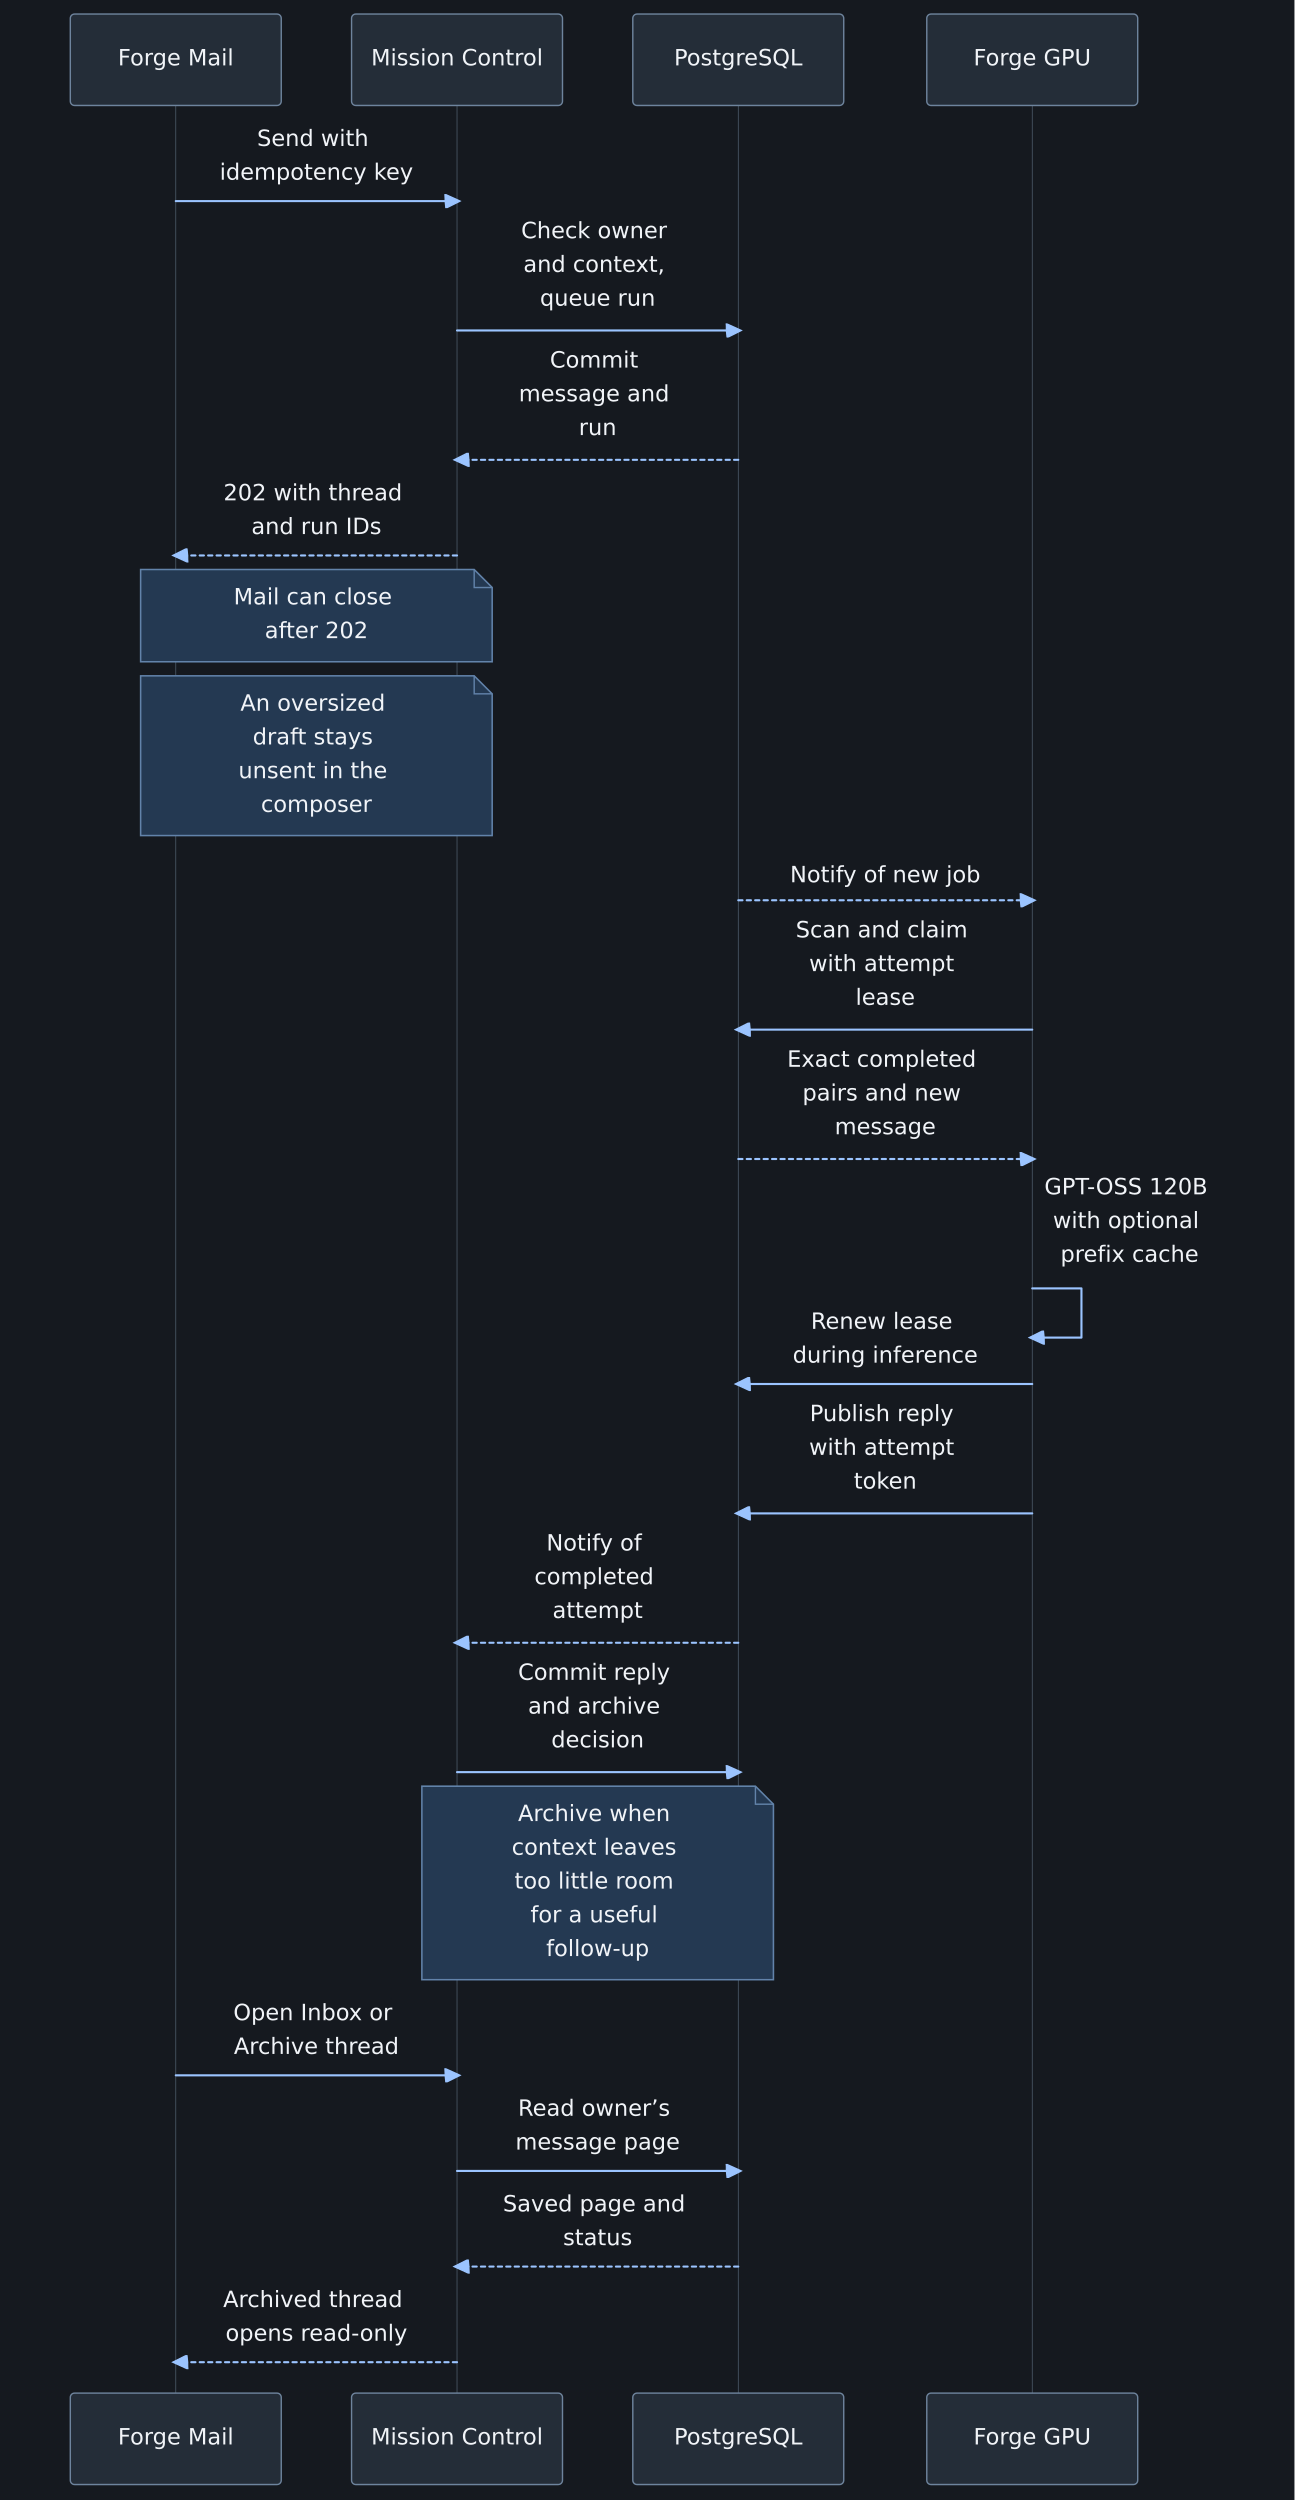
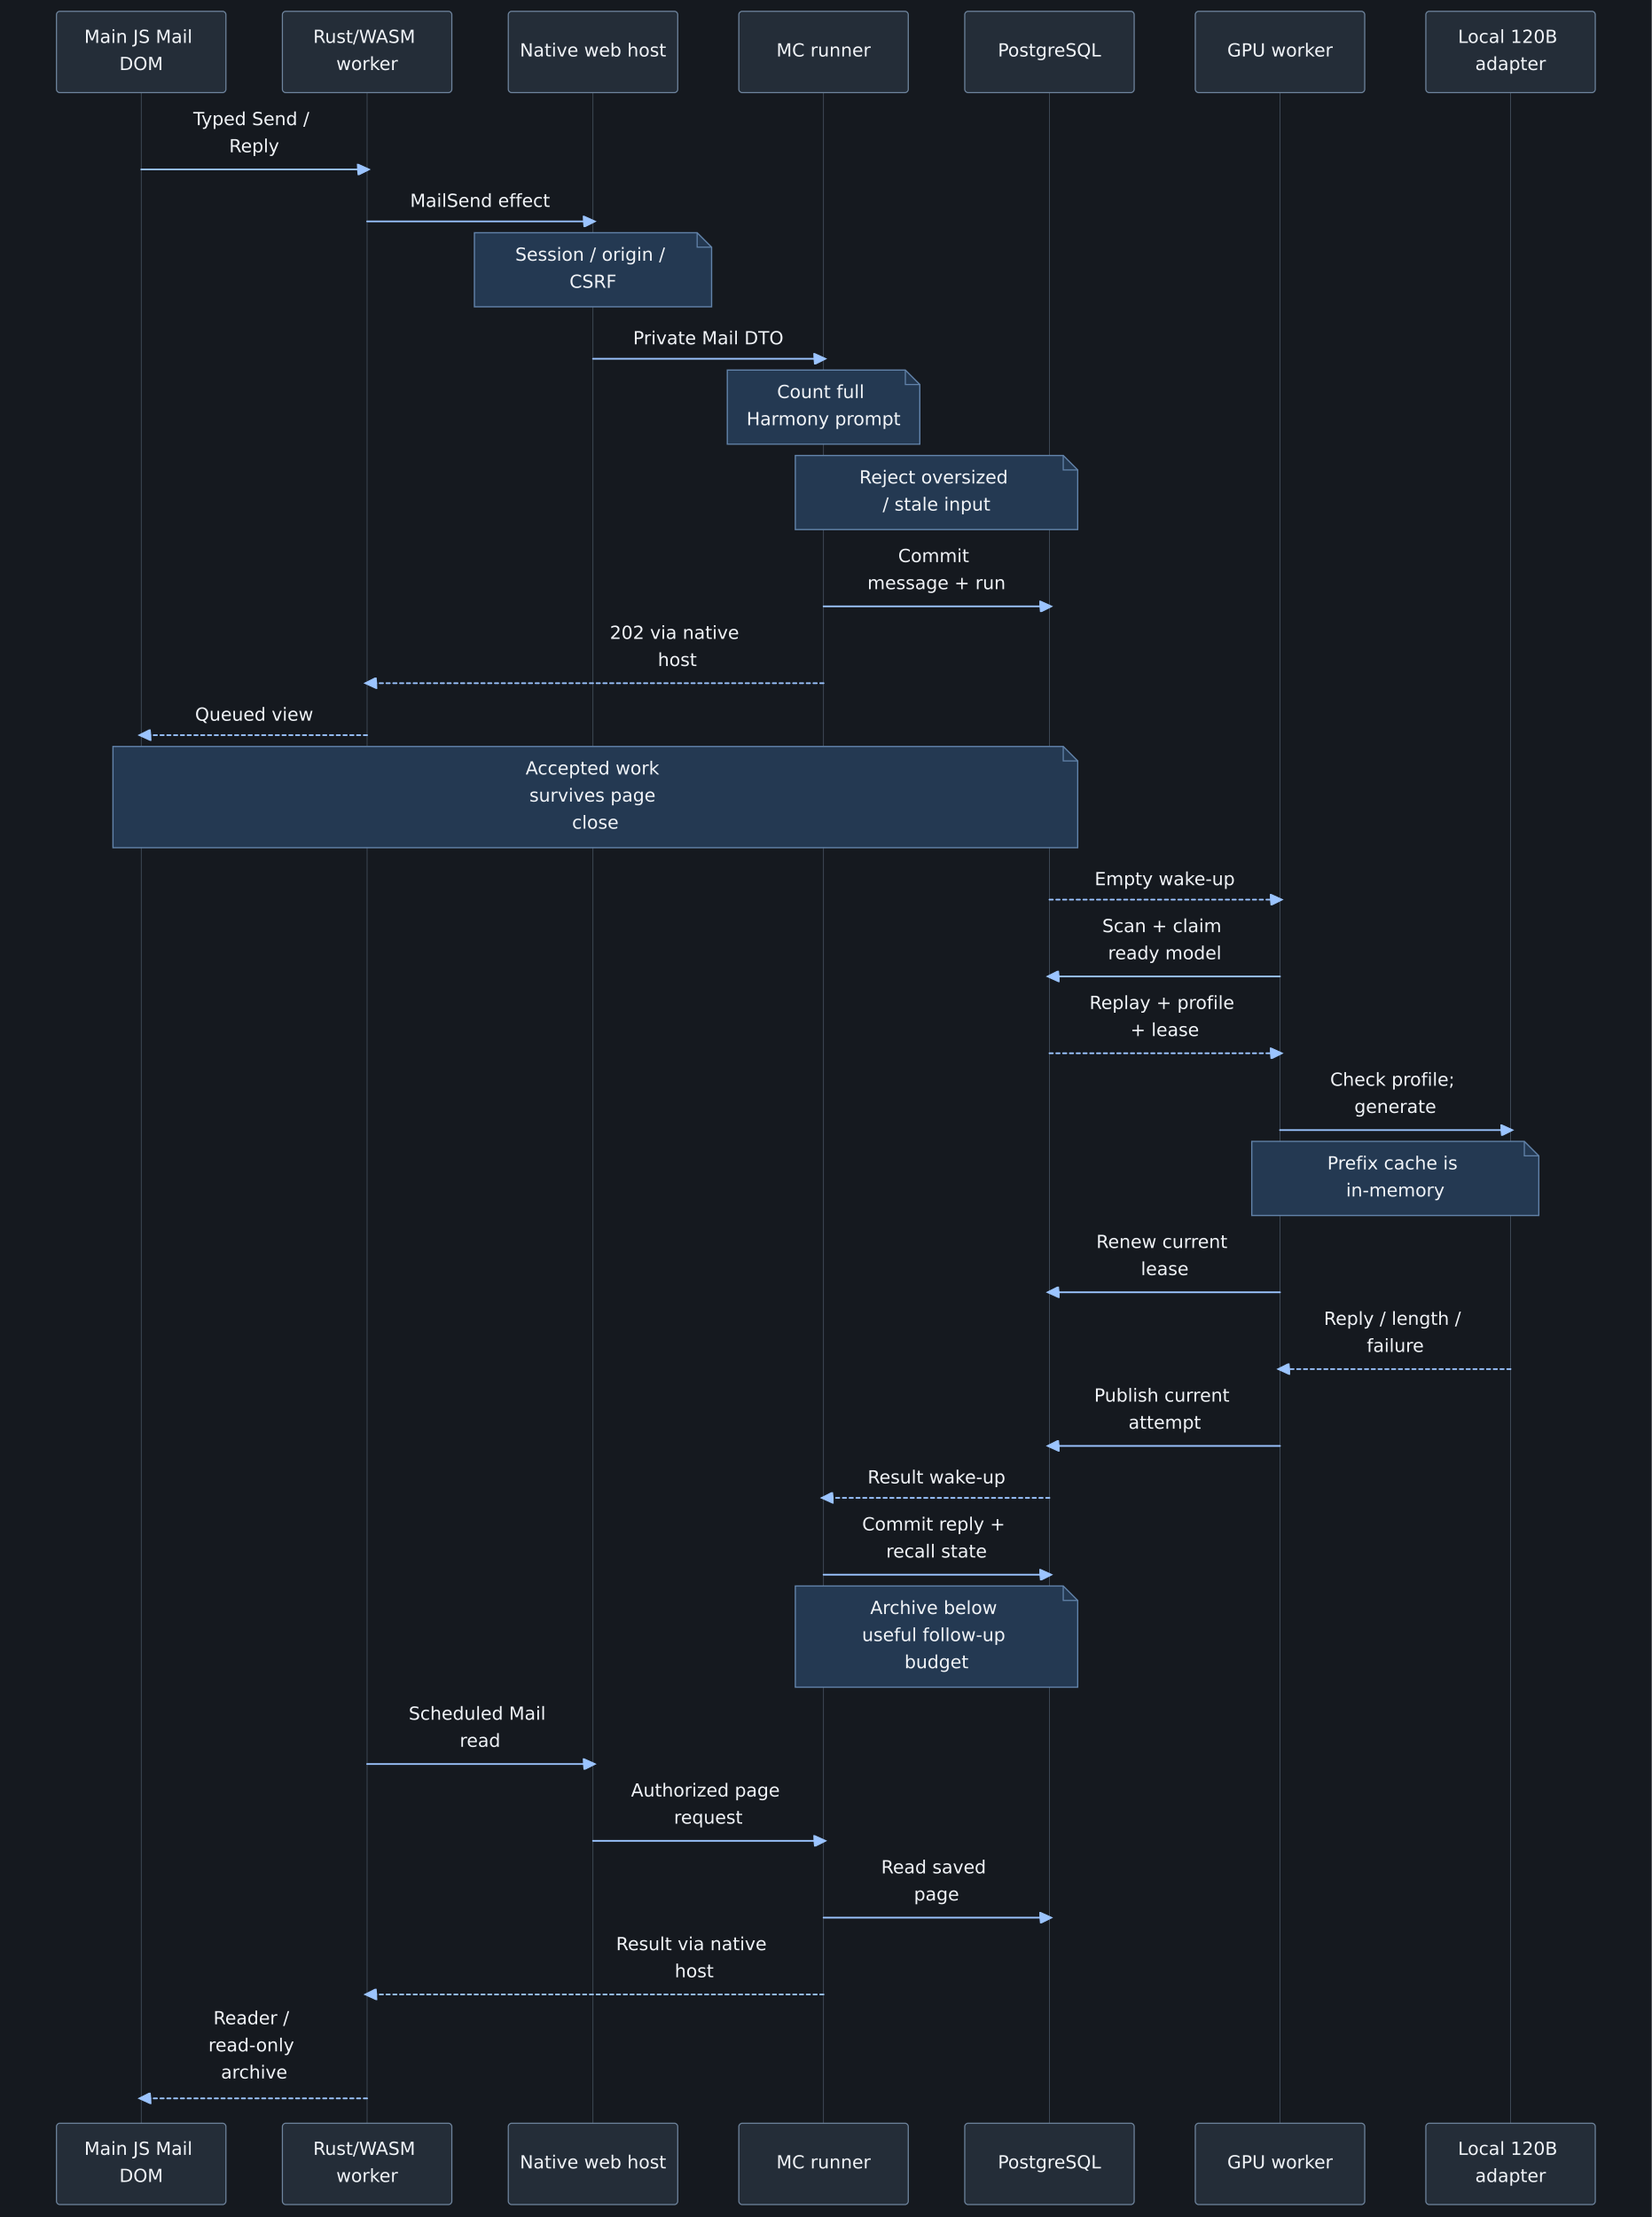
- <svg xmlns="http://www.w3.org/2000/svg" width="920.517" height="1777.8" viewBox="-50 -10 920.517 1777.8">
-   <rect x="-50" y="-10" width="920.517" height="1777.8" fill="#15191f" />
+ <svg xmlns="http://www.w3.org/2000/svg" width="1462.306" height="1962.6" viewBox="-50 -10 1462.306 1962.6">
+   <rect x="-50" y="-10" width="1462.306" height="1962.6" fill="#15191f" />
  <defs>
    <marker id="arrow-0" viewBox="0 0 10 10" refX="5" refY="5" markerUnits="userSpaceOnUse" markerWidth="8" markerHeight="8" orient="auto">
      <path d="M 0 0 L 10 5 L 0 10 z" fill="#9bc4ff" stroke="#9bc4ff" stroke-width="1" stroke-dasharray="1,0" />
    </marker>
    <marker id="arrow-start-0" viewBox="0 0 10 10" refX="4.5" refY="5" markerUnits="userSpaceOnUse" markerWidth="8" markerHeight="8" orient="auto">
      <path d="M 0 5 L 10 10 L 10 0 z" fill="#9bc4ff" stroke="#9bc4ff" stroke-width="1" stroke-dasharray="1,0" />
    </marker>
    <marker id="arrow-seq-0" viewBox="-1 0 12 10" refX="7.9" refY="5" markerUnits="userSpaceOnUse" markerWidth="12" markerHeight="12" orient="auto-start-reverse">
      <path d="M -1 0 L 10 5 L 0 10 z" fill="#9bc4ff" stroke="#9bc4ff" stroke-width="1" stroke-dasharray="1,0" />
    </marker>
    <marker id="arrow-start-seq-0" viewBox="-1 0 12 10" refX="2.1" refY="5" markerUnits="userSpaceOnUse" markerWidth="12" markerHeight="12" orient="auto">
      <path d="M 11 0 L 0 5 L 11 10 z" fill="#9bc4ff" stroke="#9bc4ff" stroke-width="1" stroke-dasharray="1,0" />
    </marker>
  </defs>
-   <line x1="75.00" y1="65.00" x2="75.00" y2="1691.80" stroke="#526171" stroke-width="0.5" />
-   <line x1="275.00" y1="65.00" x2="275.00" y2="1691.80" stroke="#526171" stroke-width="0.5" />
-   <line x1="475.00" y1="65.00" x2="475.00" y2="1691.80" stroke="#526171" stroke-width="0.5" />
-   <line x1="684.05" y1="65.00" x2="684.05" y2="1691.80" stroke="#526171" stroke-width="0.5" />
-   <path d="M 50.00 395.00 L 287.20 395.00 L 300.00 407.80 L 300.00 460.60 L 50.00 460.60 Z" fill="#243952" stroke="#6283aa" stroke-width="1.1" />
-   <polyline points="287.20,395.00 287.20,407.80 300.00,407.80" fill="none" stroke="#6283aa" stroke-width="1.0" />
-   <text x="175.00" y="419.80" text-anchor="middle" font-family="DejaVu Sans" font-size="16" fill="#f1f4f8">
-     <tspan x="175.00" dy="0.00">Mail can close</tspan>
-     <tspan x="175.00" dy="24.00">after 202</tspan>
-   </text>
-   <path d="M 50.00 470.60 L 287.20 470.60 L 300.00 483.40 L 300.00 584.20 L 50.00 584.20 Z" fill="#243952" stroke="#6283aa" stroke-width="1.1" />
-   <polyline points="287.20,470.60 287.20,483.40 300.00,483.40" fill="none" stroke="#6283aa" stroke-width="1.0" />
-   <text x="175.00" y="495.40" text-anchor="middle" font-family="DejaVu Sans" font-size="16" fill="#f1f4f8">
-     <tspan x="175.00" dy="0.00">An oversized</tspan>
-     <tspan x="175.00" dy="24.00">draft stays</tspan>
-     <tspan x="175.00" dy="24.00">unsent in the</tspan>
-     <tspan x="175.00" dy="24.00">composer</tspan>
-   </text>
-   <path d="M 250.00 1260.20 L 487.20 1260.20 L 500.00 1273.00 L 500.00 1397.80 L 250.00 1397.80 Z" fill="#243952" stroke="#6283aa" stroke-width="1.1" />
-   <polyline points="487.20,1260.20 487.20,1273.00 500.00,1273.00" fill="none" stroke="#6283aa" stroke-width="1.0" />
-   <text x="375.00" y="1285.00" text-anchor="middle" font-family="DejaVu Sans" font-size="16" fill="#f1f4f8">
-     <tspan x="375.00" dy="0.00">Archive when</tspan>
-     <tspan x="375.00" dy="24.00">context leaves</tspan>
-     <tspan x="375.00" dy="24.00">too little room</tspan>
-     <tspan x="375.00" dy="24.00">for a useful</tspan>
-     <tspan x="375.00" dy="24.00">follow-up</tspan>
-   </text>
-   <path id="edge-0" class="edgePath" data-edge-id="edge-0" d="M 75.000,133.000 L 275.000,133.000" fill="none" stroke="#9bc4ff" stroke-width="1.5" marker-end="url(#arrow-seq-0)" stroke-linecap="round" stroke-linejoin="round" />
-   <rect class="edgeLabel sequenceEdgeLabel" data-edge-id="edge-0" data-label-kind="center" x="96.84" y="75.80" width="156.32" height="52.00" rx="2" ry="2" fill="#15191f" fill-opacity="0.00" stroke="#cccccc" stroke-opacity="0.00" stroke-width="0.8" />
+   <line x1="75.00" y1="72.00" x2="75.00" y2="1869.60" stroke="#526171" stroke-width="0.5" />
+   <line x1="275.00" y1="72.00" x2="275.00" y2="1869.60" stroke="#526171" stroke-width="0.5" />
+   <line x1="475.00" y1="72.00" x2="475.00" y2="1869.60" stroke="#526171" stroke-width="0.5" />
+   <line x1="679.10" y1="72.00" x2="679.10" y2="1869.60" stroke="#526171" stroke-width="0.5" />
+   <line x1="879.10" y1="72.00" x2="879.10" y2="1869.60" stroke="#526171" stroke-width="0.5" />
+   <line x1="1083.20" y1="72.00" x2="1083.20" y2="1869.60" stroke="#526171" stroke-width="0.5" />
+   <line x1="1287.31" y1="72.00" x2="1287.31" y2="1869.60" stroke="#526171" stroke-width="0.5" />
+   <path d="M 370.01 196.00 L 567.19 196.00 L 579.99 208.80 L 579.99 261.60 L 370.01 261.60 Z" fill="#243952" stroke="#6283aa" stroke-width="1.1" />
+   <polyline points="567.19,196.00 567.19,208.80 579.99,208.80" fill="none" stroke="#6283aa" stroke-width="1.0" />
+   <text x="475.00" y="220.80" text-anchor="middle" font-family="DejaVu Sans" font-size="16" fill="#f1f4f8">
+     <tspan x="475.00" dy="0.00">Session / origin /</tspan>
+     <tspan x="475.00" dy="24.00">CSRF</tspan>
+   </text>
+   <path d="M 593.89 317.60 L 751.52 317.60 L 764.32 330.40 L 764.32 383.20 L 593.89 383.20 Z" fill="#243952" stroke="#6283aa" stroke-width="1.1" />
+   <polyline points="751.52,317.60 751.52,330.40 764.32,330.40" fill="none" stroke="#6283aa" stroke-width="1.0" />
+   <text x="679.10" y="342.40" text-anchor="middle" font-family="DejaVu Sans" font-size="16" fill="#f1f4f8">
+     <tspan x="679.10" dy="0.00">Count full</tspan>
+     <tspan x="679.10" dy="24.00">Harmony prompt</tspan>
+   </text>
+   <path d="M 654.10 393.20 L 891.30 393.20 L 904.10 406.00 L 904.10 458.80 L 654.10 458.80 Z" fill="#243952" stroke="#6283aa" stroke-width="1.1" />
+   <polyline points="891.30,393.20 891.30,406.00 904.10,406.00" fill="none" stroke="#6283aa" stroke-width="1.0" />
+   <text x="779.10" y="418.00" text-anchor="middle" font-family="DejaVu Sans" font-size="16" fill="#f1f4f8">
+     <tspan x="779.10" dy="0.00">Reject oversized</tspan>
+     <tspan x="779.10" dy="24.00">/ stale input</tspan>
+   </text>
+   <path d="M 50.00 650.80 L 891.30 650.80 L 904.10 663.60 L 904.10 740.40 L 50.00 740.40 Z" fill="#243952" stroke="#6283aa" stroke-width="1.1" />
+   <polyline points="891.30,650.80 891.30,663.60 904.10,663.60" fill="none" stroke="#6283aa" stroke-width="1.0" />
+   <text x="477.05" y="675.60" text-anchor="middle" font-family="DejaVu Sans" font-size="16" fill="#f1f4f8">
+     <tspan x="477.05" dy="0.00">Accepted work</tspan>
+     <tspan x="477.05" dy="24.00">survives page</tspan>
+     <tspan x="477.05" dy="24.00">close</tspan>
+   </text>
+   <path d="M 1058.20 1000.40 L 1299.51 1000.40 L 1312.31 1013.20 L 1312.31 1066.00 L 1058.20 1066.00 Z" fill="#243952" stroke="#6283aa" stroke-width="1.1" />
+   <polyline points="1299.51,1000.40 1299.51,1013.20 1312.31,1013.20" fill="none" stroke="#6283aa" stroke-width="1.0" />
+   <text x="1185.26" y="1025.20" text-anchor="middle" font-family="DejaVu Sans" font-size="16" fill="#f1f4f8">
+     <tspan x="1185.26" dy="0.00">Prefix cache is</tspan>
+     <tspan x="1185.26" dy="24.00">in-memory</tspan>
+   </text>
+   <path d="M 654.10 1394.00 L 891.30 1394.00 L 904.10 1406.80 L 904.10 1483.60 L 654.10 1483.60 Z" fill="#243952" stroke="#6283aa" stroke-width="1.1" />
+   <polyline points="891.30,1394.00 891.30,1406.80 904.10,1406.80" fill="none" stroke="#6283aa" stroke-width="1.0" />
+   <text x="779.10" y="1418.80" text-anchor="middle" font-family="DejaVu Sans" font-size="16" fill="#f1f4f8">
+     <tspan x="779.10" dy="0.00">Archive below</tspan>
+     <tspan x="779.10" dy="24.00">useful follow-up</tspan>
+     <tspan x="779.10" dy="24.00">budget</tspan>
+   </text>
+   <path id="edge-0" class="edgePath" data-edge-id="edge-0" d="M 75.000,140.000 L 275.000,140.000" fill="none" stroke="#9bc4ff" stroke-width="1.5" marker-end="url(#arrow-seq-0)" stroke-linecap="round" stroke-linejoin="round" />
+   <rect class="edgeLabel sequenceEdgeLabel" data-edge-id="edge-0" data-label-kind="center" x="111.67" y="82.80" width="126.65" height="52.00" rx="2" ry="2" fill="#15191f" fill-opacity="0.00" stroke="#cccccc" stroke-opacity="0.00" stroke-width="0.8" />
  <g class="edgeLabel" data-edge-id="edge-0" data-label-kind="center">
-     <text x="175.00" y="93.80" text-anchor="middle" font-family="DejaVu Sans" font-size="16" fill="#f1f4f8">
-       <tspan x="175.00" dy="0.00">Send with</tspan>
-       <tspan x="175.00" dy="24.00">idempotency key</tspan>
-     </text>
-   </g>
-   <path id="edge-1" class="edgePath" data-edge-id="edge-1" d="M 275.000,225.000 L 475.000,225.000" fill="none" stroke="#9bc4ff" stroke-width="1.5" marker-end="url(#arrow-seq-0)" stroke-linecap="round" stroke-linejoin="round" />
-   <rect class="edgeLabel sequenceEdgeLabel" data-edge-id="edge-1" data-label-kind="center" x="311.67" y="141.40" width="126.65" height="76.00" rx="2" ry="2" fill="#15191f" fill-opacity="0.00" stroke="#cccccc" stroke-opacity="0.00" stroke-width="0.8" />
+     <text x="175.00" y="100.80" text-anchor="middle" font-family="DejaVu Sans" font-size="16" fill="#f1f4f8">
+       <tspan x="175.00" dy="0.00">Typed Send /</tspan>
+       <tspan x="175.00" dy="24.00">Reply</tspan>
+     </text>
+   </g>
+   <path id="edge-1" class="edgePath" data-edge-id="edge-1" d="M 275.000,186.000 L 475.000,186.000" fill="none" stroke="#9bc4ff" stroke-width="1.5" marker-end="url(#arrow-seq-0)" stroke-linecap="round" stroke-linejoin="round" />
+   <rect class="edgeLabel sequenceEdgeLabel" data-edge-id="edge-1" data-label-kind="center" x="296.84" y="155.20" width="156.32" height="28.00" rx="2" ry="2" fill="#15191f" fill-opacity="0.00" stroke="#cccccc" stroke-opacity="0.00" stroke-width="0.8" />
  <g class="edgeLabel" data-edge-id="edge-1" data-label-kind="center">
-     <text x="375.00" y="159.40" text-anchor="middle" font-family="DejaVu Sans" font-size="16" fill="#f1f4f8">
-       <tspan x="375.00" dy="0.00">Check owner</tspan>
-       <tspan x="375.00" dy="24.00">and context,</tspan>
-       <tspan x="375.00" dy="24.00">queue run</tspan>
-     </text>
-   </g>
-   <path id="edge-2" class="edgePath" data-edge-id="edge-2" d="M 475.000,317.000 L 275.000,317.000" fill="none" stroke="#9bc4ff" stroke-width="1.5" marker-end="url(#arrow-seq-0)" stroke-dasharray="3 3" stroke-linecap="round" stroke-linejoin="round" />
-   <rect class="edgeLabel sequenceEdgeLabel" data-edge-id="edge-2" data-label-kind="center" x="316.62" y="233.40" width="116.77" height="76.00" rx="2" ry="2" fill="#15191f" fill-opacity="0.00" stroke="#cccccc" stroke-opacity="0.00" stroke-width="0.8" />
+     <text x="375.00" y="173.20" text-anchor="middle" font-family="DejaVu Sans" font-size="16" fill="#f1f4f8">
+       <tspan x="375.00" dy="0.00">MailSend effect</tspan>
+     </text>
+   </g>
+   <path id="edge-2" class="edgePath" data-edge-id="edge-2" d="M 475.000,307.600 L 679.102,307.600" fill="none" stroke="#9bc4ff" stroke-width="1.5" marker-end="url(#arrow-seq-0)" stroke-linecap="round" stroke-linejoin="round" />
+   <rect class="edgeLabel sequenceEdgeLabel" data-edge-id="edge-2" data-label-kind="center" x="493.95" y="276.80" width="166.20" height="28.00" rx="2" ry="2" fill="#15191f" fill-opacity="0.00" stroke="#cccccc" stroke-opacity="0.00" stroke-width="0.8" />
  <g class="edgeLabel" data-edge-id="edge-2" data-label-kind="center">
-     <text x="375.00" y="251.40" text-anchor="middle" font-family="DejaVu Sans" font-size="16" fill="#f1f4f8">
-       <tspan x="375.00" dy="0.00">Commit</tspan>
-       <tspan x="375.00" dy="24.00">message and</tspan>
-       <tspan x="375.00" dy="24.00">run</tspan>
-     </text>
-   </g>
-   <path id="edge-3" class="edgePath" data-edge-id="edge-3" d="M 275.000,385.000 L 75.000,385.000" fill="none" stroke="#9bc4ff" stroke-width="1.5" marker-end="url(#arrow-seq-0)" stroke-dasharray="3 3" stroke-linecap="round" stroke-linejoin="round" />
-   <rect class="edgeLabel sequenceEdgeLabel" data-edge-id="edge-3" data-label-kind="center" x="96.84" y="327.80" width="156.32" height="52.00" rx="2" ry="2" fill="#15191f" fill-opacity="0.00" stroke="#cccccc" stroke-opacity="0.00" stroke-width="0.8" />
+     <text x="577.05" y="294.80" text-anchor="middle" font-family="DejaVu Sans" font-size="16" fill="#f1f4f8">
+       <tspan x="577.05" dy="0.00">Private Mail DTO</tspan>
+     </text>
+   </g>
+   <path id="edge-3" class="edgePath" data-edge-id="edge-3" d="M 679.102,526.800 L 879.102,526.800" fill="none" stroke="#9bc4ff" stroke-width="1.5" marker-end="url(#arrow-seq-0)" stroke-linecap="round" stroke-linejoin="round" />
+   <rect class="edgeLabel sequenceEdgeLabel" data-edge-id="edge-3" data-label-kind="center" x="710.83" y="469.60" width="136.54" height="52.00" rx="2" ry="2" fill="#15191f" fill-opacity="0.00" stroke="#cccccc" stroke-opacity="0.00" stroke-width="0.8" />
  <g class="edgeLabel" data-edge-id="edge-3" data-label-kind="center">
-     <text x="175.00" y="345.80" text-anchor="middle" font-family="DejaVu Sans" font-size="16" fill="#f1f4f8">
-       <tspan x="175.00" dy="0.00">202 with thread</tspan>
-       <tspan x="175.00" dy="24.00">and run IDs</tspan>
-     </text>
-   </g>
-   <path id="edge-4" class="edgePath" data-edge-id="edge-4" d="M 475.000,630.200 L 684.046,630.200" fill="none" stroke="#9bc4ff" stroke-width="1.5" marker-end="url(#arrow-seq-0)" stroke-dasharray="3 3" stroke-linecap="round" stroke-linejoin="round" />
-   <rect class="edgeLabel sequenceEdgeLabel" data-edge-id="edge-4" data-label-kind="center" x="491.48" y="599.40" width="176.09" height="28.00" rx="2" ry="2" fill="#15191f" fill-opacity="0.00" stroke="#cccccc" stroke-opacity="0.00" stroke-width="0.8" />
+     <text x="779.10" y="487.60" text-anchor="middle" font-family="DejaVu Sans" font-size="16" fill="#f1f4f8">
+       <tspan x="779.10" dy="0.00">Commit</tspan>
+       <tspan x="779.10" dy="24.00">message + run</tspan>
+     </text>
+   </g>
+   <path id="edge-4" class="edgePath" data-edge-id="edge-4" d="M 679.102,594.800 L 275.000,594.800" fill="none" stroke="#9bc4ff" stroke-width="1.5" marker-end="url(#arrow-seq-0)" stroke-dasharray="3 3" stroke-linecap="round" stroke-linejoin="round" />
+   <rect class="edgeLabel sequenceEdgeLabel" data-edge-id="edge-4" data-label-kind="center" x="476.43" y="537.60" width="146.43" height="52.00" rx="2" ry="2" fill="#15191f" fill-opacity="0.00" stroke="#cccccc" stroke-opacity="0.00" stroke-width="0.8" />
  <g class="edgeLabel" data-edge-id="edge-4" data-label-kind="center">
-     <text x="579.52" y="617.40" text-anchor="middle" font-family="DejaVu Sans" font-size="16" fill="#f1f4f8">
-       <tspan x="579.52" dy="0.00">Notify of new job</tspan>
-     </text>
-   </g>
-   <path id="edge-5" class="edgePath" data-edge-id="edge-5" d="M 684.046,722.200 L 475.000,722.200" fill="none" stroke="#9bc4ff" stroke-width="1.5" marker-end="url(#arrow-seq-0)" stroke-linecap="round" stroke-linejoin="round" />
-   <rect class="edgeLabel sequenceEdgeLabel" data-edge-id="edge-5" data-label-kind="center" x="506.31" y="638.60" width="146.43" height="76.00" rx="2" ry="2" fill="#15191f" fill-opacity="0.00" stroke="#cccccc" stroke-opacity="0.00" stroke-width="0.8" />
+     <text x="549.64" y="555.60" text-anchor="middle" font-family="DejaVu Sans" font-size="16" fill="#f1f4f8">
+       <tspan x="549.64" dy="0.00">202 via native</tspan>
+       <tspan x="549.64" dy="24.00">host</tspan>
+     </text>
+   </g>
+   <path id="edge-5" class="edgePath" data-edge-id="edge-5" d="M 275.000,640.800 L 75.000,640.800" fill="none" stroke="#9bc4ff" stroke-width="1.5" marker-end="url(#arrow-seq-0)" stroke-dasharray="3 3" stroke-linecap="round" stroke-linejoin="round" />
+   <rect class="edgeLabel sequenceEdgeLabel" data-edge-id="edge-5" data-label-kind="center" x="116.62" y="610.00" width="116.77" height="28.00" rx="2" ry="2" fill="#15191f" fill-opacity="0.00" stroke="#cccccc" stroke-opacity="0.00" stroke-width="0.8" />
  <g class="edgeLabel" data-edge-id="edge-5" data-label-kind="center">
-     <text x="579.52" y="656.60" text-anchor="middle" font-family="DejaVu Sans" font-size="16" fill="#f1f4f8">
-       <tspan x="579.52" dy="0.00">Scan and claim</tspan>
-       <tspan x="579.52" dy="24.00">with attempt</tspan>
-       <tspan x="579.52" dy="24.00">lease</tspan>
-     </text>
-   </g>
-   <path id="edge-6" class="edgePath" data-edge-id="edge-6" d="M 475.000,814.200 L 684.046,814.200" fill="none" stroke="#9bc4ff" stroke-width="1.5" marker-end="url(#arrow-seq-0)" stroke-dasharray="3 3" stroke-linecap="round" stroke-linejoin="round" />
-   <rect class="edgeLabel sequenceEdgeLabel" data-edge-id="edge-6" data-label-kind="center" x="501.36" y="730.60" width="156.32" height="76.00" rx="2" ry="2" fill="#15191f" fill-opacity="0.00" stroke="#cccccc" stroke-opacity="0.00" stroke-width="0.8" />
+     <text x="175.00" y="628.00" text-anchor="middle" font-family="DejaVu Sans" font-size="16" fill="#f1f4f8">
+       <tspan x="175.00" dy="0.00">Queued view</tspan>
+     </text>
+   </g>
+   <path id="edge-6" class="edgePath" data-edge-id="edge-6" d="M 879.102,786.400 L 1083.204,786.400" fill="none" stroke="#9bc4ff" stroke-width="1.5" marker-end="url(#arrow-seq-0)" stroke-dasharray="3 3" stroke-linecap="round" stroke-linejoin="round" />
+   <rect class="edgeLabel sequenceEdgeLabel" data-edge-id="edge-6" data-label-kind="center" x="912.88" y="755.60" width="136.54" height="28.00" rx="2" ry="2" fill="#15191f" fill-opacity="0.00" stroke="#cccccc" stroke-opacity="0.00" stroke-width="0.8" />
  <g class="edgeLabel" data-edge-id="edge-6" data-label-kind="center">
-     <text x="579.52" y="748.60" text-anchor="middle" font-family="DejaVu Sans" font-size="16" fill="#f1f4f8">
-       <tspan x="579.52" dy="0.00">Exact completed</tspan>
-       <tspan x="579.52" dy="24.00">pairs and new</tspan>
-       <tspan x="579.52" dy="24.00">message</tspan>
-     </text>
-   </g>
-   <path id="edge-7" class="edgePath" data-edge-id="edge-7" d="M 684.046,906.200 L 719.046,906.200 L 719.046,941.200 L 684.046,941.200" fill="none" stroke="#9bc4ff" stroke-width="1.5" marker-end="url(#arrow-seq-0)" stroke-linecap="round" stroke-linejoin="round" />
-   <rect class="edgeLabel sequenceEdgeLabel" data-edge-id="edge-7" data-label-kind="center" x="684.98" y="821.31" width="136.54" height="76.00" rx="2" ry="2" fill="#15191f" fill-opacity="0.00" stroke="#cccccc" stroke-opacity="0.00" stroke-width="0.8" />
+     <text x="981.15" y="773.60" text-anchor="middle" font-family="DejaVu Sans" font-size="16" fill="#f1f4f8">
+       <tspan x="981.15" dy="0.00">Empty wake-up</tspan>
+     </text>
+   </g>
+   <path id="edge-7" class="edgePath" data-edge-id="edge-7" d="M 1083.204,854.400 L 879.102,854.400" fill="none" stroke="#9bc4ff" stroke-width="1.5" marker-end="url(#arrow-seq-0)" stroke-linecap="round" stroke-linejoin="round" />
+   <rect class="edgeLabel sequenceEdgeLabel" data-edge-id="edge-7" data-label-kind="center" x="917.83" y="797.20" width="126.65" height="52.00" rx="2" ry="2" fill="#15191f" fill-opacity="0.00" stroke="#cccccc" stroke-opacity="0.00" stroke-width="0.8" />
  <g class="edgeLabel" data-edge-id="edge-7" data-label-kind="center">
-     <text x="753.25" y="839.31" text-anchor="middle" font-family="DejaVu Sans" font-size="16" fill="#f1f4f8">
-       <tspan x="753.25" dy="0.00">GPT-OSS 120B</tspan>
-       <tspan x="753.25" dy="24.00">with optional</tspan>
-       <tspan x="753.25" dy="24.00">prefix cache</tspan>
-     </text>
-   </g>
-   <path id="edge-8" class="edgePath" data-edge-id="edge-8" d="M 684.046,974.200 L 475.000,974.200" fill="none" stroke="#9bc4ff" stroke-width="1.5" marker-end="url(#arrow-seq-0)" stroke-linecap="round" stroke-linejoin="round" />
-   <rect class="edgeLabel sequenceEdgeLabel" data-edge-id="edge-8" data-label-kind="center" x="496.42" y="917.00" width="166.20" height="52.00" rx="2" ry="2" fill="#15191f" fill-opacity="0.00" stroke="#cccccc" stroke-opacity="0.00" stroke-width="0.8" />
+     <text x="981.15" y="815.20" text-anchor="middle" font-family="DejaVu Sans" font-size="16" fill="#f1f4f8">
+       <tspan x="981.15" dy="0.00">Scan + claim</tspan>
+       <tspan x="981.15" dy="24.00">ready model</tspan>
+     </text>
+   </g>
+   <path id="edge-8" class="edgePath" data-edge-id="edge-8" d="M 879.102,922.400 L 1083.204,922.400" fill="none" stroke="#9bc4ff" stroke-width="1.5" marker-end="url(#arrow-seq-0)" stroke-dasharray="3 3" stroke-linecap="round" stroke-linejoin="round" />
+   <rect class="edgeLabel sequenceEdgeLabel" data-edge-id="edge-8" data-label-kind="center" x="898.05" y="865.20" width="166.20" height="52.00" rx="2" ry="2" fill="#15191f" fill-opacity="0.00" stroke="#cccccc" stroke-opacity="0.00" stroke-width="0.8" />
  <g class="edgeLabel" data-edge-id="edge-8" data-label-kind="center">
-     <text x="579.52" y="935.00" text-anchor="middle" font-family="DejaVu Sans" font-size="16" fill="#f1f4f8">
-       <tspan x="579.52" dy="0.00">Renew lease</tspan>
-       <tspan x="579.52" dy="24.00">during inference</tspan>
-     </text>
-   </g>
-   <path id="edge-9" class="edgePath" data-edge-id="edge-9" d="M 684.046,1066.200 L 475.000,1066.200" fill="none" stroke="#9bc4ff" stroke-width="1.5" marker-end="url(#arrow-seq-0)" stroke-linecap="round" stroke-linejoin="round" />
-   <rect class="edgeLabel sequenceEdgeLabel" data-edge-id="edge-9" data-label-kind="center" x="511.25" y="982.60" width="136.54" height="76.00" rx="2" ry="2" fill="#15191f" fill-opacity="0.00" stroke="#cccccc" stroke-opacity="0.00" stroke-width="0.8" />
+     <text x="981.15" y="883.20" text-anchor="middle" font-family="DejaVu Sans" font-size="16" fill="#f1f4f8">
+       <tspan x="981.15" dy="0.00">Replay + profile</tspan>
+       <tspan x="981.15" dy="24.00">+ lease</tspan>
+     </text>
+   </g>
+   <path id="edge-9" class="edgePath" data-edge-id="edge-9" d="M 1083.204,990.400 L 1287.307,990.400" fill="none" stroke="#9bc4ff" stroke-width="1.5" marker-end="url(#arrow-seq-0)" stroke-linecap="round" stroke-linejoin="round" />
+   <rect class="edgeLabel sequenceEdgeLabel" data-edge-id="edge-9" data-label-kind="center" x="1112.04" y="933.20" width="146.43" height="52.00" rx="2" ry="2" fill="#15191f" fill-opacity="0.00" stroke="#cccccc" stroke-opacity="0.00" stroke-width="0.8" />
  <g class="edgeLabel" data-edge-id="edge-9" data-label-kind="center">
-     <text x="579.52" y="1000.60" text-anchor="middle" font-family="DejaVu Sans" font-size="16" fill="#f1f4f8">
-       <tspan x="579.52" dy="0.00">Publish reply</tspan>
-       <tspan x="579.52" dy="24.00">with attempt</tspan>
-       <tspan x="579.52" dy="24.00">token</tspan>
-     </text>
-   </g>
-   <path id="edge-10" class="edgePath" data-edge-id="edge-10" d="M 475.000,1158.200 L 275.000,1158.200" fill="none" stroke="#9bc4ff" stroke-width="1.5" marker-end="url(#arrow-seq-0)" stroke-dasharray="3 3" stroke-linecap="round" stroke-linejoin="round" />
-   <rect class="edgeLabel sequenceEdgeLabel" data-edge-id="edge-10" data-label-kind="center" x="326.51" y="1074.60" width="96.99" height="76.00" rx="2" ry="2" fill="#15191f" fill-opacity="0.00" stroke="#cccccc" stroke-opacity="0.00" stroke-width="0.8" />
+     <text x="1185.26" y="951.20" text-anchor="middle" font-family="DejaVu Sans" font-size="16" fill="#f1f4f8">
+       <tspan x="1185.26" dy="0.00">Check profile;</tspan>
+       <tspan x="1185.26" dy="24.00">generate</tspan>
+     </text>
+   </g>
+   <path id="edge-10" class="edgePath" data-edge-id="edge-10" d="M 1083.204,1134.000 L 879.102,1134.000" fill="none" stroke="#9bc4ff" stroke-width="1.5" marker-end="url(#arrow-seq-0)" stroke-linecap="round" stroke-linejoin="round" />
+   <rect class="edgeLabel sequenceEdgeLabel" data-edge-id="edge-10" data-label-kind="center" x="912.88" y="1076.80" width="136.54" height="52.00" rx="2" ry="2" fill="#15191f" fill-opacity="0.00" stroke="#cccccc" stroke-opacity="0.00" stroke-width="0.8" />
  <g class="edgeLabel" data-edge-id="edge-10" data-label-kind="center">
-     <text x="375.00" y="1092.60" text-anchor="middle" font-family="DejaVu Sans" font-size="16" fill="#f1f4f8">
-       <tspan x="375.00" dy="0.00">Notify of</tspan>
-       <tspan x="375.00" dy="24.00">completed</tspan>
-       <tspan x="375.00" dy="24.00">attempt</tspan>
-     </text>
-   </g>
-   <path id="edge-11" class="edgePath" data-edge-id="edge-11" d="M 275.000,1250.200 L 475.000,1250.200" fill="none" stroke="#9bc4ff" stroke-width="1.5" marker-end="url(#arrow-seq-0)" stroke-linecap="round" stroke-linejoin="round" />
-   <rect class="edgeLabel sequenceEdgeLabel" data-edge-id="edge-11" data-label-kind="center" x="311.67" y="1166.60" width="126.65" height="76.00" rx="2" ry="2" fill="#15191f" fill-opacity="0.00" stroke="#cccccc" stroke-opacity="0.00" stroke-width="0.8" />
+     <text x="981.15" y="1094.80" text-anchor="middle" font-family="DejaVu Sans" font-size="16" fill="#f1f4f8">
+       <tspan x="981.15" dy="0.00">Renew current</tspan>
+       <tspan x="981.15" dy="24.00">lease</tspan>
+     </text>
+   </g>
+   <path id="edge-11" class="edgePath" data-edge-id="edge-11" d="M 1287.307,1202.000 L 1083.204,1202.000" fill="none" stroke="#9bc4ff" stroke-width="1.5" marker-end="url(#arrow-seq-0)" stroke-dasharray="3 3" stroke-linecap="round" stroke-linejoin="round" />
+   <rect class="edgeLabel sequenceEdgeLabel" data-edge-id="edge-11" data-label-kind="center" x="1102.15" y="1144.80" width="166.20" height="52.00" rx="2" ry="2" fill="#15191f" fill-opacity="0.00" stroke="#cccccc" stroke-opacity="0.00" stroke-width="0.8" />
  <g class="edgeLabel" data-edge-id="edge-11" data-label-kind="center">
-     <text x="375.00" y="1184.60" text-anchor="middle" font-family="DejaVu Sans" font-size="16" fill="#f1f4f8">
-       <tspan x="375.00" dy="0.00">Commit reply</tspan>
-       <tspan x="375.00" dy="24.00">and archive</tspan>
-       <tspan x="375.00" dy="24.00">decision</tspan>
-     </text>
-   </g>
-   <path id="edge-12" class="edgePath" data-edge-id="edge-12" d="M 75.000,1465.800 L 275.000,1465.800" fill="none" stroke="#9bc4ff" stroke-width="1.5" marker-end="url(#arrow-seq-0)" stroke-linecap="round" stroke-linejoin="round" />
-   <rect class="edgeLabel sequenceEdgeLabel" data-edge-id="edge-12" data-label-kind="center" x="101.79" y="1408.60" width="146.43" height="52.00" rx="2" ry="2" fill="#15191f" fill-opacity="0.00" stroke="#cccccc" stroke-opacity="0.00" stroke-width="0.8" />
+     <text x="1185.26" y="1162.80" text-anchor="middle" font-family="DejaVu Sans" font-size="16" fill="#f1f4f8">
+       <tspan x="1185.26" dy="0.00">Reply / length /</tspan>
+       <tspan x="1185.26" dy="24.00">failure</tspan>
+     </text>
+   </g>
+   <path id="edge-12" class="edgePath" data-edge-id="edge-12" d="M 1083.204,1270.000 L 879.102,1270.000" fill="none" stroke="#9bc4ff" stroke-width="1.5" marker-end="url(#arrow-seq-0)" stroke-linecap="round" stroke-linejoin="round" />
+   <rect class="edgeLabel sequenceEdgeLabel" data-edge-id="edge-12" data-label-kind="center" x="902.99" y="1212.80" width="156.32" height="52.00" rx="2" ry="2" fill="#15191f" fill-opacity="0.00" stroke="#cccccc" stroke-opacity="0.00" stroke-width="0.8" />
  <g class="edgeLabel" data-edge-id="edge-12" data-label-kind="center">
-     <text x="175.00" y="1426.60" text-anchor="middle" font-family="DejaVu Sans" font-size="16" fill="#f1f4f8">
-       <tspan x="175.00" dy="0.00">Open Inbox or</tspan>
-       <tspan x="175.00" dy="24.00">Archive thread</tspan>
-     </text>
-   </g>
-   <path id="edge-13" class="edgePath" data-edge-id="edge-13" d="M 275.000,1533.800 L 475.000,1533.800" fill="none" stroke="#9bc4ff" stroke-width="1.5" marker-end="url(#arrow-seq-0)" stroke-linecap="round" stroke-linejoin="round" />
-   <rect class="edgeLabel sequenceEdgeLabel" data-edge-id="edge-13" data-label-kind="center" x="311.67" y="1476.60" width="126.65" height="52.00" rx="2" ry="2" fill="#15191f" fill-opacity="0.00" stroke="#cccccc" stroke-opacity="0.00" stroke-width="0.8" />
+     <text x="981.15" y="1230.80" text-anchor="middle" font-family="DejaVu Sans" font-size="16" fill="#f1f4f8">
+       <tspan x="981.15" dy="0.00">Publish current</tspan>
+       <tspan x="981.15" dy="24.00">attempt</tspan>
+     </text>
+   </g>
+   <path id="edge-13" class="edgePath" data-edge-id="edge-13" d="M 879.102,1316.000 L 679.102,1316.000" fill="none" stroke="#9bc4ff" stroke-width="1.5" marker-end="url(#arrow-seq-0)" stroke-dasharray="3 3" stroke-linecap="round" stroke-linejoin="round" />
+   <rect class="edgeLabel sequenceEdgeLabel" data-edge-id="edge-13" data-label-kind="center" x="705.89" y="1285.20" width="146.43" height="28.00" rx="2" ry="2" fill="#15191f" fill-opacity="0.00" stroke="#cccccc" stroke-opacity="0.00" stroke-width="0.8" />
  <g class="edgeLabel" data-edge-id="edge-13" data-label-kind="center">
-     <text x="375.00" y="1494.60" text-anchor="middle" font-family="DejaVu Sans" font-size="16" fill="#f1f4f8">
-       <tspan x="375.00" dy="0.00">Read owner’s</tspan>
-       <tspan x="375.00" dy="24.00">message page</tspan>
-     </text>
-   </g>
-   <path id="edge-14" class="edgePath" data-edge-id="edge-14" d="M 475.000,1601.800 L 275.000,1601.800" fill="none" stroke="#9bc4ff" stroke-width="1.5" marker-end="url(#arrow-seq-0)" stroke-dasharray="3 3" stroke-linecap="round" stroke-linejoin="round" />
-   <rect class="edgeLabel sequenceEdgeLabel" data-edge-id="edge-14" data-label-kind="center" x="301.79" y="1544.60" width="146.43" height="52.00" rx="2" ry="2" fill="#15191f" fill-opacity="0.00" stroke="#cccccc" stroke-opacity="0.00" stroke-width="0.8" />
+     <text x="779.10" y="1303.20" text-anchor="middle" font-family="DejaVu Sans" font-size="16" fill="#f1f4f8">
+       <tspan x="779.10" dy="0.00">Result wake-up</tspan>
+     </text>
+   </g>
+   <path id="edge-14" class="edgePath" data-edge-id="edge-14" d="M 679.102,1384.000 L 879.102,1384.000" fill="none" stroke="#9bc4ff" stroke-width="1.5" marker-end="url(#arrow-seq-0)" stroke-linecap="round" stroke-linejoin="round" />
+   <rect class="edgeLabel sequenceEdgeLabel" data-edge-id="edge-14" data-label-kind="center" x="705.89" y="1326.80" width="146.43" height="52.00" rx="2" ry="2" fill="#15191f" fill-opacity="0.00" stroke="#cccccc" stroke-opacity="0.00" stroke-width="0.8" />
  <g class="edgeLabel" data-edge-id="edge-14" data-label-kind="center">
-     <text x="375.00" y="1562.60" text-anchor="middle" font-family="DejaVu Sans" font-size="16" fill="#f1f4f8">
-       <tspan x="375.00" dy="0.00">Saved page and</tspan>
-       <tspan x="375.00" dy="24.00">status</tspan>
-     </text>
-   </g>
-   <path id="edge-15" class="edgePath" data-edge-id="edge-15" d="M 275.000,1669.800 L 75.000,1669.800" fill="none" stroke="#9bc4ff" stroke-width="1.5" marker-end="url(#arrow-seq-0)" stroke-dasharray="3 3" stroke-linecap="round" stroke-linejoin="round" />
-   <rect class="edgeLabel sequenceEdgeLabel" data-edge-id="edge-15" data-label-kind="center" x="96.84" y="1612.60" width="156.32" height="52.00" rx="2" ry="2" fill="#15191f" fill-opacity="0.00" stroke="#cccccc" stroke-opacity="0.00" stroke-width="0.8" />
+     <text x="779.10" y="1344.80" text-anchor="middle" font-family="DejaVu Sans" font-size="16" fill="#f1f4f8">
+       <tspan x="779.10" dy="0.00">Commit reply +</tspan>
+       <tspan x="779.10" dy="24.00">recall state</tspan>
+     </text>
+   </g>
+   <path id="edge-15" class="edgePath" data-edge-id="edge-15" d="M 275.000,1551.600 L 475.000,1551.600" fill="none" stroke="#9bc4ff" stroke-width="1.5" marker-end="url(#arrow-seq-0)" stroke-linecap="round" stroke-linejoin="round" />
+   <rect class="edgeLabel sequenceEdgeLabel" data-edge-id="edge-15" data-label-kind="center" x="301.79" y="1494.40" width="146.43" height="52.00" rx="2" ry="2" fill="#15191f" fill-opacity="0.00" stroke="#cccccc" stroke-opacity="0.00" stroke-width="0.8" />
  <g class="edgeLabel" data-edge-id="edge-15" data-label-kind="center">
-     <text x="175.00" y="1630.60" text-anchor="middle" font-family="DejaVu Sans" font-size="16" fill="#f1f4f8">
-       <tspan x="175.00" dy="0.00">Archived thread</tspan>
-       <tspan x="175.00" dy="24.00">opens read-only</tspan>
-     </text>
-   </g>
-   <rect x="400.00" y="0.00" width="150.00" height="65.00" rx="3" ry="3" fill="#242d38" stroke="#6e849d" stroke-width="1.0" />
-   <text x="475.00" y="36.50" text-anchor="middle" font-family="DejaVu Sans" font-size="16" fill="#f1f4f8">
-     <tspan x="475.00" dy="0.00">PostgreSQL</tspan>
-   </text>
-   <rect x="609.05" y="0.00" width="150.00" height="65.00" rx="3" ry="3" fill="#242d38" stroke="#6e849d" stroke-width="1.0" />
-   <text x="684.05" y="36.50" text-anchor="middle" font-family="DejaVu Sans" font-size="16" fill="#f1f4f8">
-     <tspan x="684.05" dy="0.00">Forge GPU</tspan>
-   </text>
-   <rect x="200.00" y="0.00" width="150.00" height="65.00" rx="3" ry="3" fill="#242d38" stroke="#6e849d" stroke-width="1.0" />
-   <text x="275.00" y="36.50" text-anchor="middle" font-family="DejaVu Sans" font-size="16" fill="#f1f4f8">
-     <tspan x="275.00" dy="0.00">Mission Control</tspan>
-   </text>
-   <rect x="0.00" y="0.00" width="150.00" height="65.00" rx="3" ry="3" fill="#242d38" stroke="#6e849d" stroke-width="1.0" />
-   <text x="75.00" y="36.50" text-anchor="middle" font-family="DejaVu Sans" font-size="16" fill="#f1f4f8">
-     <tspan x="75.00" dy="0.00">Forge Mail</tspan>
-   </text>
-   <rect x="0.00" y="1691.80" width="150.00" height="65.00" rx="3" ry="3" fill="#242d38" stroke="#6e849d" stroke-width="1.0" />
-   <text x="75.00" y="1728.30" text-anchor="middle" font-family="DejaVu Sans" font-size="16" fill="#f1f4f8">
-     <tspan x="75.00" dy="0.00">Forge Mail</tspan>
-   </text>
-   <rect x="200.00" y="1691.80" width="150.00" height="65.00" rx="3" ry="3" fill="#242d38" stroke="#6e849d" stroke-width="1.0" />
-   <text x="275.00" y="1728.30" text-anchor="middle" font-family="DejaVu Sans" font-size="16" fill="#f1f4f8">
-     <tspan x="275.00" dy="0.00">Mission Control</tspan>
-   </text>
-   <rect x="400.00" y="1691.80" width="150.00" height="65.00" rx="3" ry="3" fill="#242d38" stroke="#6e849d" stroke-width="1.0" />
-   <text x="475.00" y="1728.30" text-anchor="middle" font-family="DejaVu Sans" font-size="16" fill="#f1f4f8">
-     <tspan x="475.00" dy="0.00">PostgreSQL</tspan>
-   </text>
-   <rect x="609.05" y="1691.80" width="150.00" height="65.00" rx="3" ry="3" fill="#242d38" stroke="#6e849d" stroke-width="1.0" />
-   <text x="684.05" y="1728.30" text-anchor="middle" font-family="DejaVu Sans" font-size="16" fill="#f1f4f8">
-     <tspan x="684.05" dy="0.00">Forge GPU</tspan>
+     <text x="375.00" y="1512.40" text-anchor="middle" font-family="DejaVu Sans" font-size="16" fill="#f1f4f8">
+       <tspan x="375.00" dy="0.00">Scheduled Mail</tspan>
+       <tspan x="375.00" dy="24.00">read</tspan>
+     </text>
+   </g>
+   <path id="edge-16" class="edgePath" data-edge-id="edge-16" d="M 475.000,1619.600 L 679.102,1619.600" fill="none" stroke="#9bc4ff" stroke-width="1.5" marker-end="url(#arrow-seq-0)" stroke-linecap="round" stroke-linejoin="round" />
+   <rect class="edgeLabel sequenceEdgeLabel" data-edge-id="edge-16" data-label-kind="center" x="498.89" y="1562.40" width="156.32" height="52.00" rx="2" ry="2" fill="#15191f" fill-opacity="0.00" stroke="#cccccc" stroke-opacity="0.00" stroke-width="0.8" />
+   <g class="edgeLabel" data-edge-id="edge-16" data-label-kind="center">
+     <text x="577.05" y="1580.40" text-anchor="middle" font-family="DejaVu Sans" font-size="16" fill="#f1f4f8">
+       <tspan x="577.05" dy="0.00">Authorized page</tspan>
+       <tspan x="577.05" dy="24.00">request</tspan>
+     </text>
+   </g>
+   <path id="edge-17" class="edgePath" data-edge-id="edge-17" d="M 679.102,1687.600 L 879.102,1687.600" fill="none" stroke="#9bc4ff" stroke-width="1.5" marker-end="url(#arrow-seq-0)" stroke-linecap="round" stroke-linejoin="round" />
+   <rect class="edgeLabel sequenceEdgeLabel" data-edge-id="edge-17" data-label-kind="center" x="725.66" y="1630.40" width="106.88" height="52.00" rx="2" ry="2" fill="#15191f" fill-opacity="0.00" stroke="#cccccc" stroke-opacity="0.00" stroke-width="0.8" />
+   <g class="edgeLabel" data-edge-id="edge-17" data-label-kind="center">
+     <text x="779.10" y="1648.40" text-anchor="middle" font-family="DejaVu Sans" font-size="16" fill="#f1f4f8">
+       <tspan x="779.10" dy="0.00">Read saved</tspan>
+       <tspan x="779.10" dy="24.00">page</tspan>
+     </text>
+   </g>
+   <path id="edge-18" class="edgePath" data-edge-id="edge-18" d="M 679.102,1755.600 L 275.000,1755.600" fill="none" stroke="#9bc4ff" stroke-width="1.5" marker-end="url(#arrow-seq-0)" stroke-dasharray="3 3" stroke-linecap="round" stroke-linejoin="round" />
+   <rect class="edgeLabel sequenceEdgeLabel" data-edge-id="edge-18" data-label-kind="center" x="476.55" y="1698.40" width="176.09" height="52.00" rx="2" ry="2" fill="#15191f" fill-opacity="0.00" stroke="#cccccc" stroke-opacity="0.00" stroke-width="0.8" />
+   <g class="edgeLabel" data-edge-id="edge-18" data-label-kind="center">
+     <text x="564.59" y="1716.40" text-anchor="middle" font-family="DejaVu Sans" font-size="16" fill="#f1f4f8">
+       <tspan x="564.59" dy="0.00">Result via native</tspan>
+       <tspan x="564.59" dy="24.00">host</tspan>
+     </text>
+   </g>
+   <path id="edge-19" class="edgePath" data-edge-id="edge-19" d="M 275.000,1847.600 L 75.000,1847.600" fill="none" stroke="#9bc4ff" stroke-width="1.5" marker-end="url(#arrow-seq-0)" stroke-dasharray="3 3" stroke-linecap="round" stroke-linejoin="round" />
+   <rect class="edgeLabel sequenceEdgeLabel" data-edge-id="edge-19" data-label-kind="center" x="126.51" y="1764.00" width="96.99" height="76.00" rx="2" ry="2" fill="#15191f" fill-opacity="0.00" stroke="#cccccc" stroke-opacity="0.00" stroke-width="0.8" />
+   <g class="edgeLabel" data-edge-id="edge-19" data-label-kind="center">
+     <text x="175.00" y="1782.00" text-anchor="middle" font-family="DejaVu Sans" font-size="16" fill="#f1f4f8">
+       <tspan x="175.00" dy="0.00">Reader /</tspan>
+       <tspan x="175.00" dy="24.00">read-only</tspan>
+       <tspan x="175.00" dy="24.00">archive</tspan>
+     </text>
+   </g>
+   <rect x="804.10" y="0.00" width="150.00" height="72.00" rx="3" ry="3" fill="#242d38" stroke="#6e849d" stroke-width="1.0" />
+   <text x="879.10" y="40.00" text-anchor="middle" font-family="DejaVu Sans" font-size="16" fill="#f1f4f8">
+     <tspan x="879.10" dy="0.00">PostgreSQL</tspan>
+   </text>
+   <rect x="1008.20" y="0.00" width="150.00" height="72.00" rx="3" ry="3" fill="#242d38" stroke="#6e849d" stroke-width="1.0" />
+   <text x="1083.20" y="40.00" text-anchor="middle" font-family="DejaVu Sans" font-size="16" fill="#f1f4f8">
+     <tspan x="1083.20" dy="0.00">GPU worker</tspan>
+   </text>
+   <rect x="400.00" y="0.00" width="150.00" height="72.00" rx="3" ry="3" fill="#242d38" stroke="#6e849d" stroke-width="1.0" />
+   <text x="475.00" y="40.00" text-anchor="middle" font-family="DejaVu Sans" font-size="16" fill="#f1f4f8">
+     <tspan x="475.00" dy="0.00">Native web host</tspan>
+   </text>
+   <rect x="0.00" y="0.00" width="150.00" height="72.00" rx="3" ry="3" fill="#242d38" stroke="#6e849d" stroke-width="1.0" />
+   <text x="75.00" y="28.00" text-anchor="middle" font-family="DejaVu Sans" font-size="16" fill="#f1f4f8">
+     <tspan x="75.00" dy="0.00">Main JS Mail</tspan>
+     <tspan x="75.00" dy="24.00">DOM</tspan>
+   </text>
+   <rect x="604.10" y="0.00" width="150.00" height="72.00" rx="3" ry="3" fill="#242d38" stroke="#6e849d" stroke-width="1.0" />
+   <text x="679.10" y="40.00" text-anchor="middle" font-family="DejaVu Sans" font-size="16" fill="#f1f4f8">
+     <tspan x="679.10" dy="0.00">MC runner</tspan>
+   </text>
+   <rect x="1212.31" y="0.00" width="150.00" height="72.00" rx="3" ry="3" fill="#242d38" stroke="#6e849d" stroke-width="1.0" />
+   <text x="1287.31" y="28.00" text-anchor="middle" font-family="DejaVu Sans" font-size="16" fill="#f1f4f8">
+     <tspan x="1287.31" dy="0.00">Local 120B</tspan>
+     <tspan x="1287.31" dy="24.00">adapter</tspan>
+   </text>
+   <rect x="200.00" y="0.00" width="150.00" height="72.00" rx="3" ry="3" fill="#242d38" stroke="#6e849d" stroke-width="1.0" />
+   <text x="275.00" y="28.00" text-anchor="middle" font-family="DejaVu Sans" font-size="16" fill="#f1f4f8">
+     <tspan x="275.00" dy="0.00">Rust/WASM</tspan>
+     <tspan x="275.00" dy="24.00">worker</tspan>
+   </text>
+   <rect x="0.00" y="1869.60" width="150.00" height="72.00" rx="3" ry="3" fill="#242d38" stroke="#6e849d" stroke-width="1.0" />
+   <text x="75.00" y="1897.60" text-anchor="middle" font-family="DejaVu Sans" font-size="16" fill="#f1f4f8">
+     <tspan x="75.00" dy="0.00">Main JS Mail</tspan>
+     <tspan x="75.00" dy="24.00">DOM</tspan>
+   </text>
+   <rect x="200.00" y="1869.60" width="150.00" height="72.00" rx="3" ry="3" fill="#242d38" stroke="#6e849d" stroke-width="1.0" />
+   <text x="275.00" y="1897.60" text-anchor="middle" font-family="DejaVu Sans" font-size="16" fill="#f1f4f8">
+     <tspan x="275.00" dy="0.00">Rust/WASM</tspan>
+     <tspan x="275.00" dy="24.00">worker</tspan>
+   </text>
+   <rect x="400.00" y="1869.60" width="150.00" height="72.00" rx="3" ry="3" fill="#242d38" stroke="#6e849d" stroke-width="1.0" />
+   <text x="475.00" y="1909.60" text-anchor="middle" font-family="DejaVu Sans" font-size="16" fill="#f1f4f8">
+     <tspan x="475.00" dy="0.00">Native web host</tspan>
+   </text>
+   <rect x="604.10" y="1869.60" width="150.00" height="72.00" rx="3" ry="3" fill="#242d38" stroke="#6e849d" stroke-width="1.0" />
+   <text x="679.10" y="1909.60" text-anchor="middle" font-family="DejaVu Sans" font-size="16" fill="#f1f4f8">
+     <tspan x="679.10" dy="0.00">MC runner</tspan>
+   </text>
+   <rect x="804.10" y="1869.60" width="150.00" height="72.00" rx="3" ry="3" fill="#242d38" stroke="#6e849d" stroke-width="1.0" />
+   <text x="879.10" y="1909.60" text-anchor="middle" font-family="DejaVu Sans" font-size="16" fill="#f1f4f8">
+     <tspan x="879.10" dy="0.00">PostgreSQL</tspan>
+   </text>
+   <rect x="1008.20" y="1869.60" width="150.00" height="72.00" rx="3" ry="3" fill="#242d38" stroke="#6e849d" stroke-width="1.0" />
+   <text x="1083.20" y="1909.60" text-anchor="middle" font-family="DejaVu Sans" font-size="16" fill="#f1f4f8">
+     <tspan x="1083.20" dy="0.00">GPU worker</tspan>
+   </text>
+   <rect x="1212.31" y="1869.60" width="150.00" height="72.00" rx="3" ry="3" fill="#242d38" stroke="#6e849d" stroke-width="1.0" />
+   <text x="1287.31" y="1897.60" text-anchor="middle" font-family="DejaVu Sans" font-size="16" fill="#f1f4f8">
+     <tspan x="1287.31" dy="0.00">Local 120B</tspan>
+     <tspan x="1287.31" dy="24.00">adapter</tspan>
  </text>
</svg>
